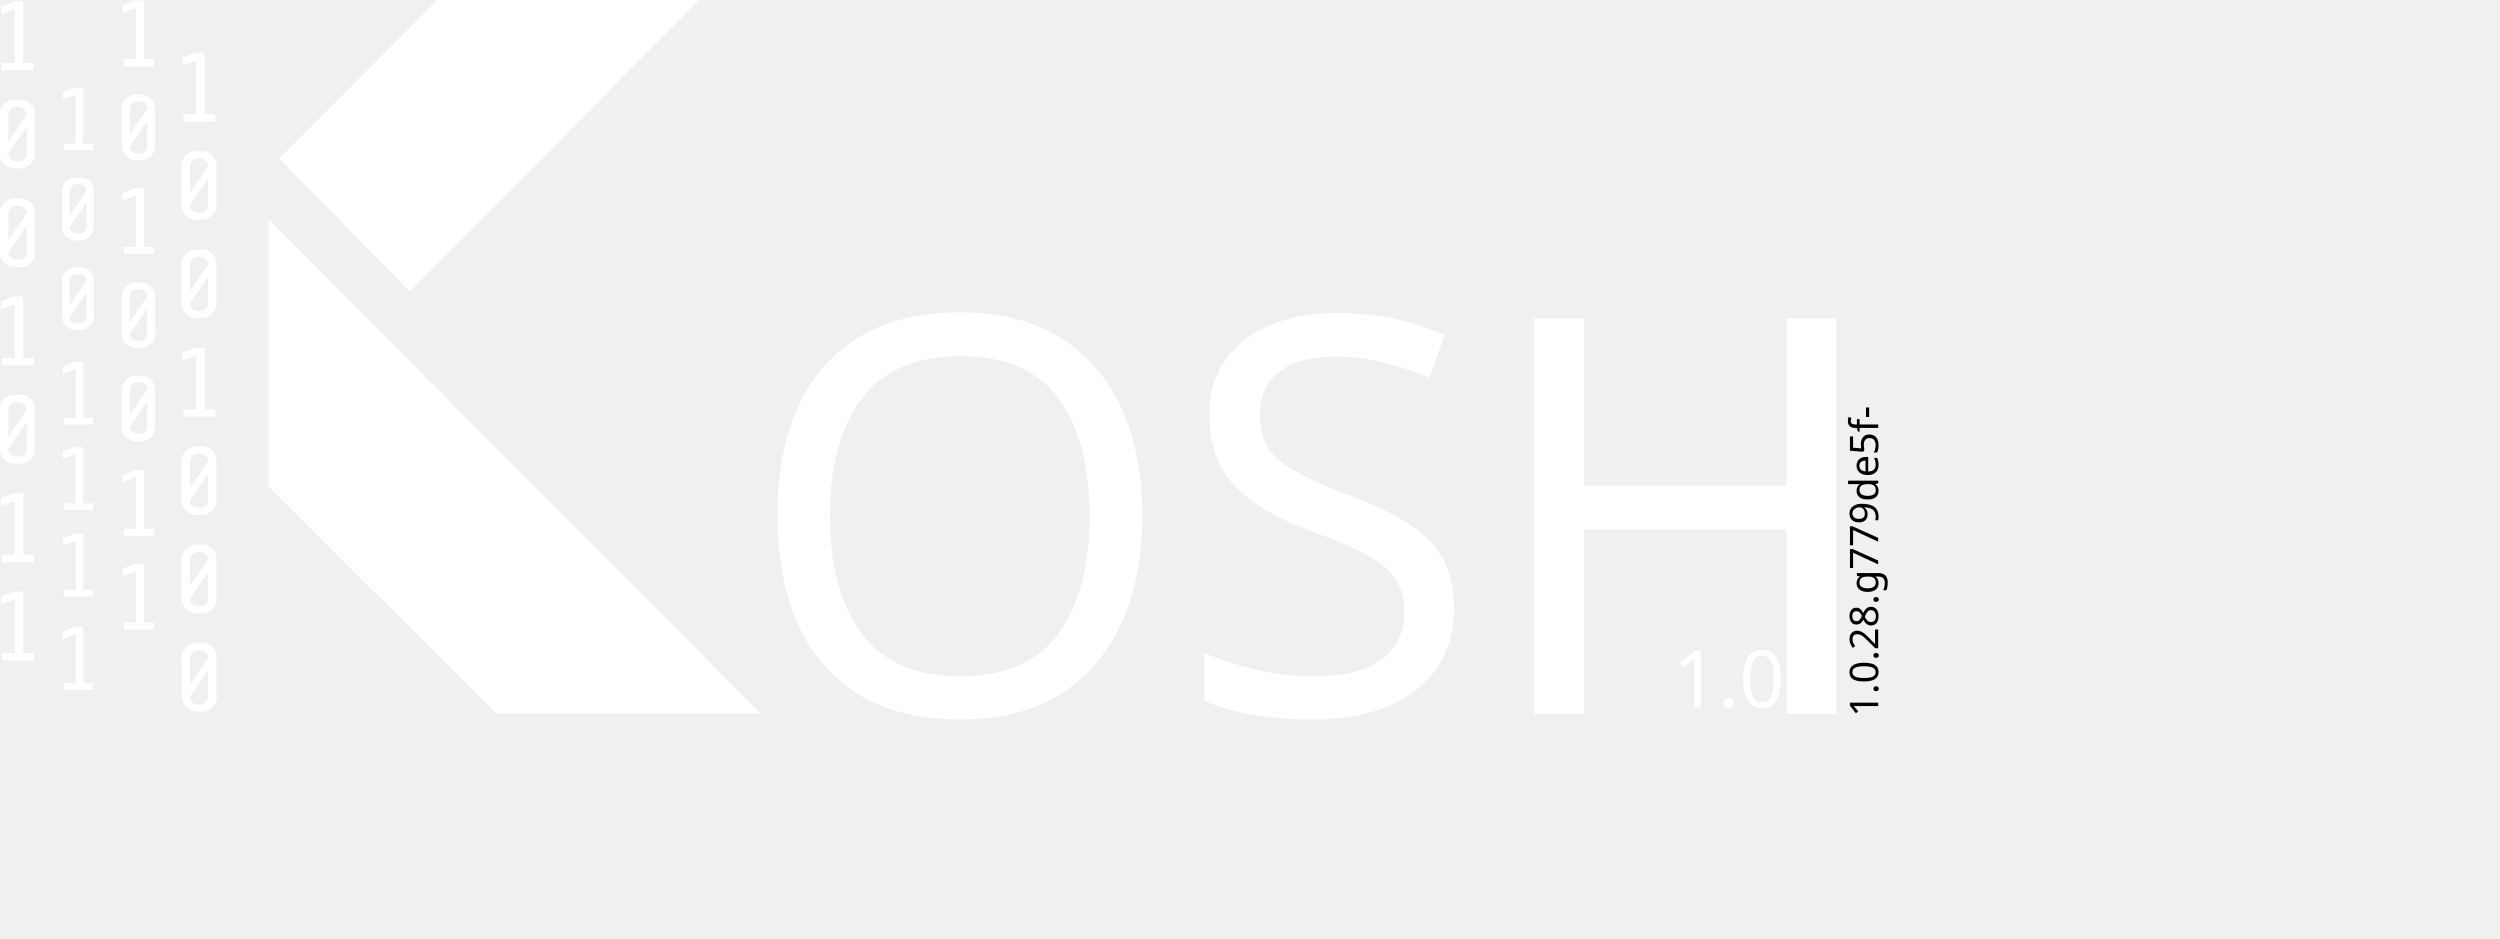
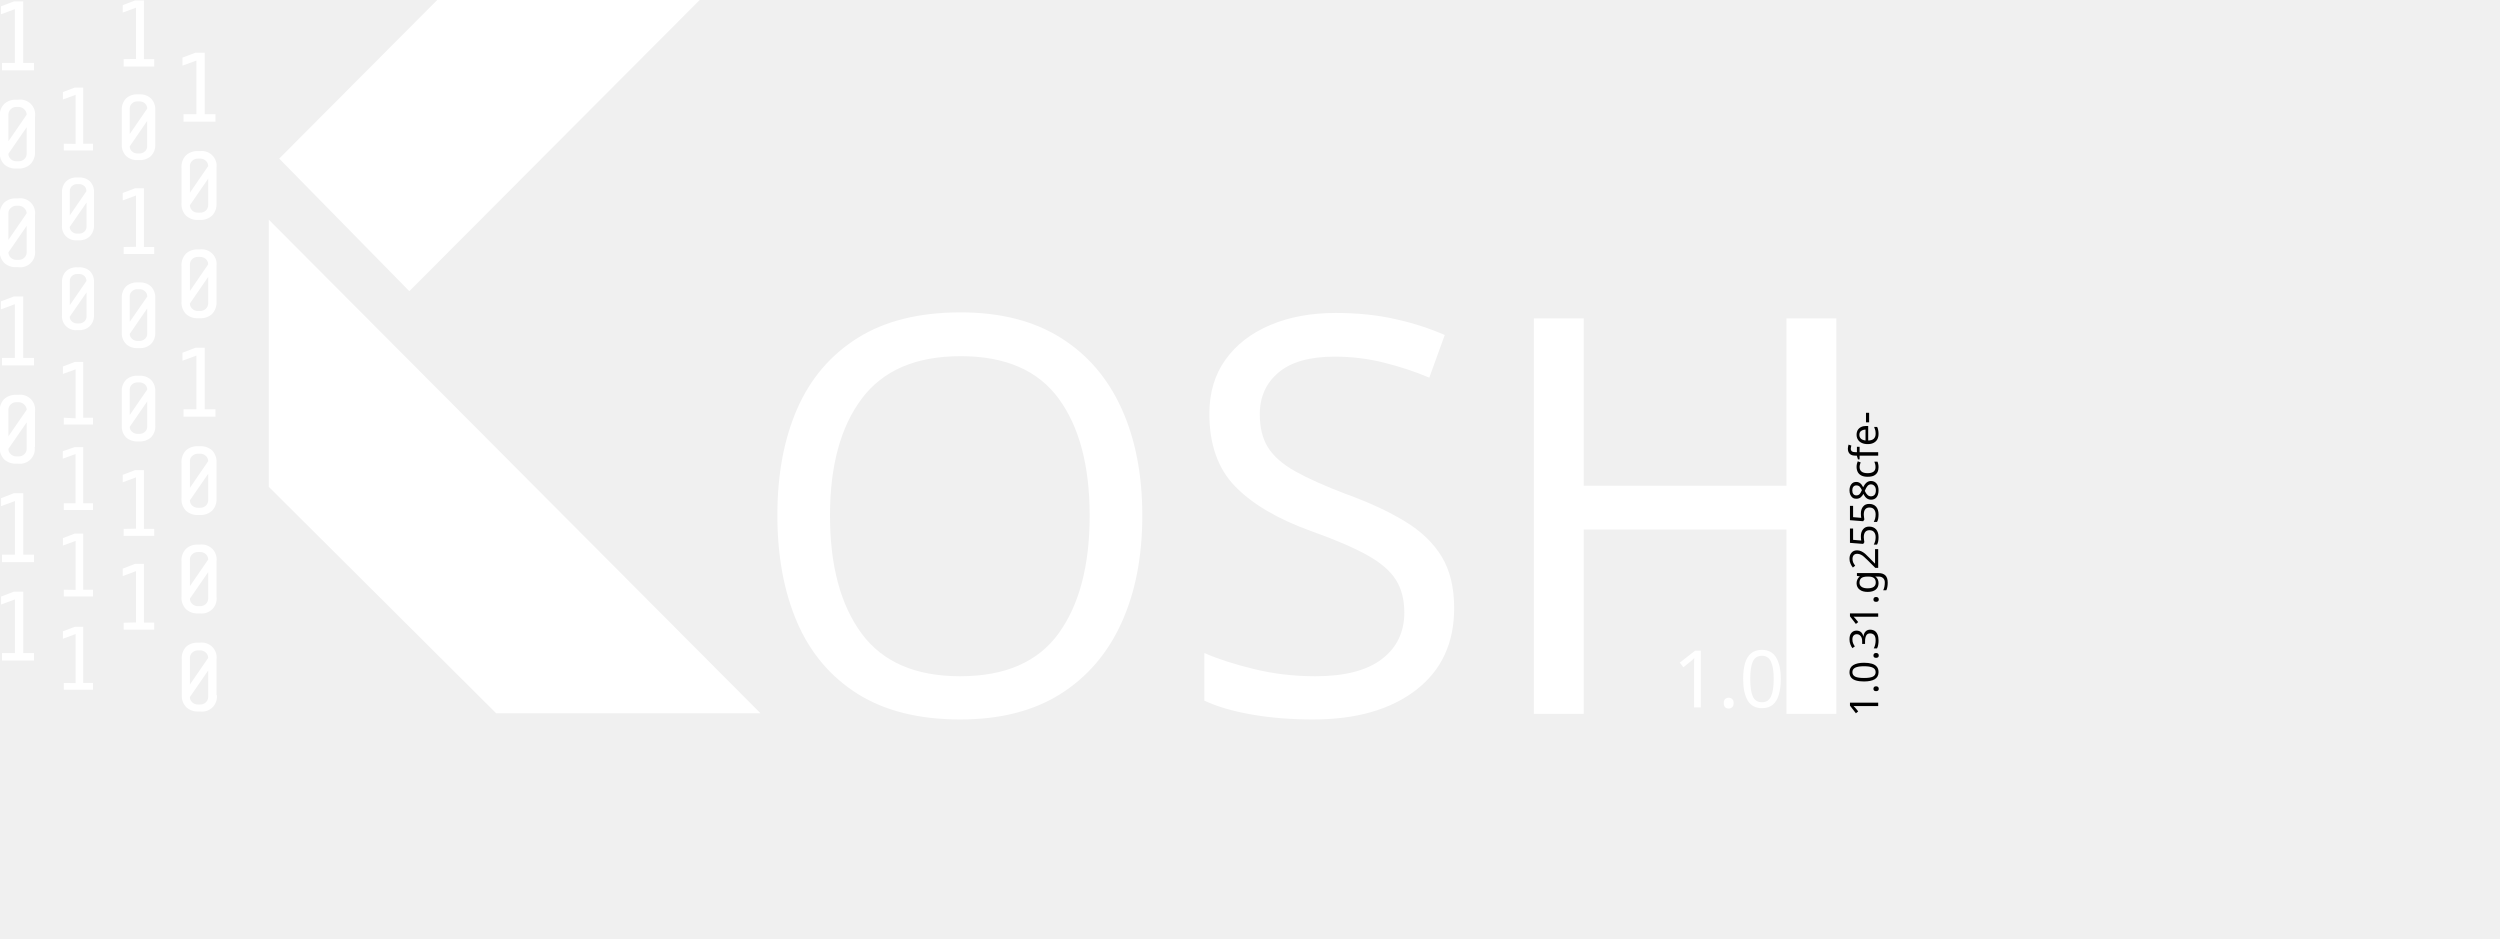
<svg xmlns="http://www.w3.org/2000/svg" id="Layer_1" data-name="Layer 1" viewBox="0 0 336.22 126.28" version="1.1">
  <defs id="defs5409">
    <style id="style5407">.cls-1{font-size:74.49px;font-family:BrandonGrotesque-Medium, Brandon Grotesque;font-weight:500;}.cls-1,.cls-2{fill:#fff;}</style>
  </defs>
  <text class="cls-1" transform="translate(100 96.01)" id="text5411">OSH</text>
  <polygon class="cls-2" points="55.05 39.16 94.1 0 58.8 0 37.55 21.33 55.05 39.16" id="polygon5419" />
  <polygon class="cls-2" points="36.15 29.54 36.15 65.47 66.73 95.93 102.28 95.93 36.15 29.54" id="polygon5421" />
  <path class="cls-2" d="M74.82,475.78v1h4.3v-1H77.67v-8.27H76.42l-1.74.66v1.07l1.87-.69v7.23Z" transform="translate(-74.55 -467.32)" id="path5423" />
  <path class="cls-2" d="M79.26,487.74V483A2,2,0,0,0,77,480.73h-.27a2.24,2.24,0,0,0-1.62.57,2.21,2.21,0,0,0-.6,1.68v4.76a2.23,2.23,0,0,0,.6,1.68,2.29,2.29,0,0,0,1.62.57H77a2.26,2.26,0,0,0,1.62-.57A2.23,2.23,0,0,0,79.26,487.74Zm-1.12-5-2.46,3.58v-3.58A1,1,0,0,1,76,482a1.07,1.07,0,0,1,.78-.3H77a1.09,1.09,0,0,1,.79.3A1,1,0,0,1,78.14,482.73ZM75.68,488l2.46-3.57V488a1,1,0,0,1-.31.71,1.09,1.09,0,0,1-.79.3h-.27a1.07,1.07,0,0,1-.78-.3A.93.93,0,0,1,75.68,488Z" transform="translate(-74.55 -467.32)" id="path5425" />
  <path class="cls-2" d="M79.26,501v-4.76A2,2,0,0,0,77,494h-.27a2.24,2.24,0,0,0-1.62.57,2.21,2.21,0,0,0-.6,1.68V501a2.2,2.2,0,0,0,.6,1.67,2.25,2.25,0,0,0,1.62.58H77A2,2,0,0,0,79.26,501Zm-1.12-5-2.46,3.58V496a.93.93,0,0,1,.31-.71,1.07,1.07,0,0,1,.78-.3H77a1.09,1.09,0,0,1,.79.3A1,1,0,0,1,78.14,496Zm-2.46,5.26,2.46-3.57v3.57a1,1,0,0,1-.31.71,1.09,1.09,0,0,1-.79.3h-.27a1.07,1.07,0,0,1-.78-.3A1,1,0,0,1,75.68,501.22Z" transform="translate(-74.55 -467.32)" id="path5427" />
  <path class="cls-2" d="M74.82,515.46v1h4.3v-1H77.67v-8.27H76.42l-1.74.66v1.07l1.87-.69v7.23Z" transform="translate(-74.55 -467.32)" id="path5429" />
  <path class="cls-2" d="M79.26,527.43v-4.76A2,2,0,0,0,77,520.42h-.27a2.24,2.24,0,0,0-1.62.57,2.21,2.21,0,0,0-.6,1.68v4.76a2.2,2.2,0,0,0,.6,1.67,2.25,2.25,0,0,0,1.62.58H77a2,2,0,0,0,2.22-2.25Zm-1.12-5L75.68,526v-3.58a1,1,0,0,1,.31-.71,1.07,1.07,0,0,1,.78-.3H77a1.09,1.09,0,0,1,.79.3A1,1,0,0,1,78.14,522.42Zm-2.46,5.26,2.46-3.57v3.57a1,1,0,0,1-.31.71,1.09,1.09,0,0,1-.79.3h-.27a1.07,1.07,0,0,1-.78-.3A.93.93,0,0,1,75.68,527.68Z" transform="translate(-74.55 -467.32)" id="path5431" />
  <path class="cls-2" d="M74.82,541.92v1h4.3v-1H77.68v-8.27H76.42l-1.73.67v1.07l1.87-.69v7.22Z" transform="translate(-74.55 -467.32)" id="path5433" />
  <path class="cls-2" d="M74.82,555.15v1h4.3v-1H77.68v-8.26H76.42l-1.73.66v1.07l1.87-.69v7.22Z" transform="translate(-74.55 -467.32)" id="path5435" />
  <path class="cls-2" d="M99.23,482.68v1h4.3v-1h-1.45v-8.27h-1.25l-1.74.66v1.08l1.87-.69v7.22Z" transform="translate(-74.55 -467.32)" id="path5437" />
  <path class="cls-2" d="M103.67,494.65v-4.76a2,2,0,0,0-2.22-2.25h-.27a2.24,2.24,0,0,0-1.62.57,2.21,2.21,0,0,0-.6,1.68v4.76a2.2,2.2,0,0,0,.6,1.67,2.28,2.28,0,0,0,1.62.58h.27a2.26,2.26,0,0,0,1.62-.58A2.2,2.2,0,0,0,103.67,494.65Zm-1.12-5-2.46,3.59v-3.59a.93.93,0,0,1,.31-.7,1.07,1.07,0,0,1,.78-.3h.27a1.09,1.09,0,0,1,.79.3A1,1,0,0,1,102.55,489.63Zm-2.46,5.27,2.46-3.57v3.57a1,1,0,0,1-.31.71,1.09,1.09,0,0,1-.79.29h-.27a1.06,1.06,0,0,1-.78-.29A1,1,0,0,1,100.09,494.9Z" transform="translate(-74.55 -467.32)" id="path5439" />
  <path class="cls-2" d="M103.67,507.87v-4.76a2,2,0,0,0-2.22-2.25h-.27a2.24,2.24,0,0,0-1.62.57,2.21,2.21,0,0,0-.6,1.68v4.76a2.23,2.23,0,0,0,.6,1.68,2.27,2.27,0,0,0,1.62.57h.27a2.26,2.26,0,0,0,1.62-.57A2.23,2.23,0,0,0,103.67,507.87Zm-1.12-5-2.46,3.59v-3.59a1,1,0,0,1,.31-.71,1.11,1.11,0,0,1,.78-.29h.27a1.13,1.13,0,0,1,.79.29A1,1,0,0,1,102.55,502.86Zm-2.46,5.27,2.46-3.58v3.58a1,1,0,0,1-.31.7,1.09,1.09,0,0,1-.79.3h-.27a1.07,1.07,0,0,1-.78-.3A.91.91,0,0,1,100.09,508.13Z" transform="translate(-74.55 -467.32)" id="path5441" />
  <path class="cls-2" d="M99.23,522.36v1h4.3v-1h-1.45v-8.27h-1.25l-1.74.67v1.07l1.87-.69v7.22Z" transform="translate(-74.55 -467.32)" id="path5443" />
  <path class="cls-2" d="M103.67,534.34v-4.77a2.24,2.24,0,0,0-.59-1.68,2.3,2.3,0,0,0-1.63-.56h-.27a2.28,2.28,0,0,0-1.62.56,2.21,2.21,0,0,0-.6,1.68v4.77a2.2,2.2,0,0,0,.6,1.67,2.27,2.27,0,0,0,1.62.57h.27a2.26,2.26,0,0,0,1.62-.57A2.2,2.2,0,0,0,103.67,534.34Zm-1.12-5-2.46,3.59v-3.59a.91.91,0,0,1,.31-.7,1.07,1.07,0,0,1,.78-.3h.27a1.09,1.09,0,0,1,.79.3A1,1,0,0,1,102.55,529.32Zm-2.46,5.27,2.46-3.57v3.57a1,1,0,0,1-.31.71,1.13,1.13,0,0,1-.79.29h-.27a1.11,1.11,0,0,1-.78-.29A1,1,0,0,1,100.09,534.59Z" transform="translate(-74.55 -467.32)" id="path5445" />
  <path class="cls-2" d="M103.67,547.57v-4.76a2,2,0,0,0-2.22-2.25h-.27a2.24,2.24,0,0,0-1.62.57,2.21,2.21,0,0,0-.6,1.68v4.76a2.2,2.2,0,0,0,.6,1.67,2.23,2.23,0,0,0,1.62.58h.27a2,2,0,0,0,2.22-2.25Zm-1.12-5-2.46,3.58v-3.58a.93.93,0,0,1,.31-.71,1.07,1.07,0,0,1,.78-.3h.27a1.09,1.09,0,0,1,.79.3A1,1,0,0,1,102.55,542.56Zm-2.46,5.26,2.46-3.57v3.57a1,1,0,0,1-.31.71,1.09,1.09,0,0,1-.79.3h-.27a1.07,1.07,0,0,1-.78-.3A1,1,0,0,1,100.09,547.82Z" transform="translate(-74.55 -467.32)" id="path5447" />
  <path class="cls-2" d="M103.67,560.8V556a2,2,0,0,0-2.22-2.25h-.27a2.24,2.24,0,0,0-1.62.57A2.21,2.21,0,0,0,99,556v4.76a2.2,2.2,0,0,0,.6,1.67,2.23,2.23,0,0,0,1.62.58h.27a2,2,0,0,0,2.22-2.25Zm-1.12-5-2.46,3.58v-3.58a.93.93,0,0,1,.31-.71,1.07,1.07,0,0,1,.78-.3h.27a1.09,1.09,0,0,1,.79.3A1,1,0,0,1,102.55,555.79Zm-2.46,5.26,2.46-3.57v3.57a1,1,0,0,1-.31.71,1.09,1.09,0,0,1-.79.3h-.27a1.07,1.07,0,0,1-.78-.3A.93.93,0,0,1,100.09,561.05Z" transform="translate(-74.55 -467.32)" id="path5449" />
  <path class="cls-2" d="M91.18,475.27v1h4.11v-1H93.91v-7.89h-1.2l-1.65.63v1l1.78-.66v6.9Z" transform="translate(-74.55 -467.32)" id="path5451" />
  <path class="cls-2" d="M95.43,486.71v-4.55a2.1,2.1,0,0,0-.57-1.6,2.13,2.13,0,0,0-1.55-.55h-.26a2.13,2.13,0,0,0-1.55.55,2.1,2.1,0,0,0-.57,1.6v4.55a2.06,2.06,0,0,0,.58,1.59,2.12,2.12,0,0,0,1.54.55h.26a2.12,2.12,0,0,0,1.54-.55A2.06,2.06,0,0,0,95.43,486.71Zm-1.08-4.79L92,485.34v-3.42a.9.9,0,0,1,.29-.68,1,1,0,0,1,.75-.28h.26a1,1,0,0,1,.75.28A.9.9,0,0,1,94.35,481.92ZM92,487l2.34-3.41V487a.88.88,0,0,1-.29.67,1.05,1.05,0,0,1-.75.29h-.26a1.05,1.05,0,0,1-.75-.29A.88.88,0,0,1,92,487Z" transform="translate(-74.55 -467.32)" id="path5453" />
  <path class="cls-2" d="M91.18,500.54v.94h4.11v-.94H93.91v-7.9h-1.2l-1.65.63v1l1.78-.66v6.9Z" transform="translate(-74.55 -467.32)" id="path5455" />
  <path class="cls-2" d="M95.43,512v-4.55a2.14,2.14,0,0,0-.57-1.61,2.17,2.17,0,0,0-1.55-.54h-.26a2.17,2.17,0,0,0-1.55.54,2.14,2.14,0,0,0-.57,1.61V512a2.06,2.06,0,0,0,.58,1.59,2.12,2.12,0,0,0,1.54.55h.26a2.12,2.12,0,0,0,1.54-.55A2.06,2.06,0,0,0,95.43,512Zm-1.08-4.79L92,510.6v-3.42a.9.9,0,0,1,.29-.68,1,1,0,0,1,.75-.28h.26a1,1,0,0,1,.75.28A.9.9,0,0,1,94.35,507.18Zm-2.34,5,2.34-3.41v3.41a.88.88,0,0,1-.29.67,1.05,1.05,0,0,1-.75.29h-.26a1.05,1.05,0,0,1-.75-.29A.88.88,0,0,1,92,512.21Z" transform="translate(-74.55 -467.32)" id="path5457" />
  <path class="cls-2" d="M91.18,538.45v.94h4.11v-.94H93.91v-7.9h-1.2l-1.65.63v1l1.78-.66v6.9Z" transform="translate(-74.55 -467.32)" id="path5459" />
  <path class="cls-2" d="M95.43,524.5V520a2.1,2.1,0,0,0-.57-1.6,2.13,2.13,0,0,0-1.55-.55h-.26a2.13,2.13,0,0,0-1.55.55,2.1,2.1,0,0,0-.57,1.6v4.55a2.09,2.09,0,0,0,.58,1.6,2.16,2.16,0,0,0,1.54.54h.26a2.16,2.16,0,0,0,1.54-.54A2.09,2.09,0,0,0,95.43,524.5Zm-1.08-4.79L92,523.13v-3.42a.9.9,0,0,1,.29-.68,1.09,1.09,0,0,1,.75-.28h.26a1.09,1.09,0,0,1,.75.28A.9.9,0,0,1,94.35,519.71Zm-2.34,5,2.34-3.41v3.41a.88.88,0,0,1-.29.67,1.05,1.05,0,0,1-.75.29h-.26a1.05,1.05,0,0,1-.75-.29A.88.88,0,0,1,92,524.74Z" transform="translate(-74.55 -467.32)" id="path5461" />
  <path class="cls-2" d="M91.18,551.07V552h4.11v-.95H93.91v-7.9h-1.2l-1.65.64v1l1.78-.66v6.9Z" transform="translate(-74.55 -467.32)" id="path5463" />
  <path class="cls-2" d="M83.13,486.65v.91h3.93v-.91H85.74V479.1H84.6l-1.59.6v1l1.71-.63v6.6Z" transform="translate(-74.55 -467.32)" id="path5465" />
  <path class="cls-2" d="M87.19,497.59v-4.35a2,2,0,0,0-.54-1.53,2,2,0,0,0-1.49-.52h-.24a2,2,0,0,0-1.48.52,2,2,0,0,0-.55,1.53v4.35a1.86,1.86,0,0,0,2,2.05h.24a2,2,0,0,0,1.48-.52A2,2,0,0,0,87.19,497.59Zm-1-4.58-2.25,3.27V493a.88.88,0,0,1,.28-.65,1,1,0,0,1,.72-.27h.24a1,1,0,0,1,.72.27A.89.89,0,0,1,86.17,493Zm-2.25,4.81,2.25-3.26v3.26a.89.89,0,0,1-.29.65,1,1,0,0,1-.72.27h-.24a1,1,0,0,1-.72-.27A.88.88,0,0,1,83.92,497.82Z" transform="translate(-74.55 -467.32)" id="path5467" />
  <path class="cls-2" d="M83.13,535v.91h3.93V535H85.74v-7.55H84.6L83,528v1l1.71-.62V535Z" transform="translate(-74.55 -467.32)" id="path5469" />
  <path class="cls-2" d="M83.13,559.17v.91h3.93v-.91H85.74v-7.55H84.6l-1.59.6v1l1.71-.63v6.6Z" transform="translate(-74.55 -467.32)" id="path5471" />
  <path class="cls-2" d="M83.13,523.5v.91h3.93v-.91H85.74V516H84.6l-1.59.61v1l1.71-.62v6.59Z" transform="translate(-74.55 -467.32)" id="path5473" />
  <path class="cls-2" d="M87.19,509.67v-4.35a2,2,0,0,0-.54-1.53,2,2,0,0,0-1.49-.52h-.24a2,2,0,0,0-1.48.52,2,2,0,0,0-.55,1.53v4.35a1.86,1.86,0,0,0,2,2.05h.24a2,2,0,0,0,1.48-.52A2,2,0,0,0,87.19,509.67Zm-1-4.58-2.25,3.27v-3.27a.88.88,0,0,1,.28-.65,1,1,0,0,1,.72-.27h.24a1,1,0,0,1,.72.27A.89.89,0,0,1,86.17,505.09Zm-2.25,4.81,2.25-3.26v3.26a.89.89,0,0,1-.29.65,1,1,0,0,1-.72.27h-.24a1,1,0,0,1-.72-.27A.88.88,0,0,1,83.92,509.9Z" transform="translate(-74.55 -467.32)" id="path5475" />
  <path class="cls-2" d="M83.13,546.63v.91h3.93v-.91H85.74v-7.55H84.6l-1.59.61v1l1.71-.63v6.59Z" transform="translate(-74.55 -467.32)" id="path5477" />
  <text xml:space="preserve" style="font-style:normal;font-weight:normal;font-size:40px;line-height:1.25;font-family:sans-serif;letter-spacing:0px;word-spacing:0px;fill:#d40000;fill-opacity:0;stroke:none" x="224.957" y="95.133" id="text4318">
    <tspan id="tspan4316" x="224.957" y="95.133" style="font-style:normal;font-variant:normal;font-weight:normal;font-stretch:normal;font-size:10.667px;font-family:sans-serif;-inkscape-font-specification:'sans-serif, Normal';font-variant-ligatures:normal;font-variant-caps:normal;font-variant-numeric:normal;font-feature-settings:normal;text-align:start;writing-mode:lr-tb;text-anchor:start;fill:#ffffff;fill-opacity:1">1.0</tspan>
  </text>
  <text xml:space="preserve" style="font-style:normal;font-weight:normal;font-size:40px;line-height:1.25;font-family:sans-serif;letter-spacing:0px;word-spacing:0px;fill:#000000;fill-opacity:1;stroke:none" x="-96.395" y="252.59" id="text4402" transform="rotate(-90)">
-     <tspan id="tspan4400" x="-96.395" y="252.59" style="font-style:normal;font-variant:normal;font-weight:normal;font-stretch:normal;font-size:5.333px;font-family:sans-serif;-inkscape-font-specification:'sans-serif, Normal';font-variant-ligatures:normal;font-variant-caps:normal;font-variant-numeric:normal;font-feature-settings:normal;text-align:start;writing-mode:lr-tb;text-anchor:start;fill:#000000">1.0.28.g779de5f-</tspan>
+     <tspan id="tspan4400" x="-96.395" y="252.59" style="font-style:normal;font-variant:normal;font-weight:normal;font-stretch:normal;font-size:5.333px;font-family:sans-serif;-inkscape-font-specification:'sans-serif, Normal';font-variant-ligatures:normal;font-variant-caps:normal;font-variant-numeric:normal;font-feature-settings:normal;text-align:start;writing-mode:lr-tb;text-anchor:start;fill:#000000">1.0.31.g2558cfe-</tspan>
  </text>
</svg>
